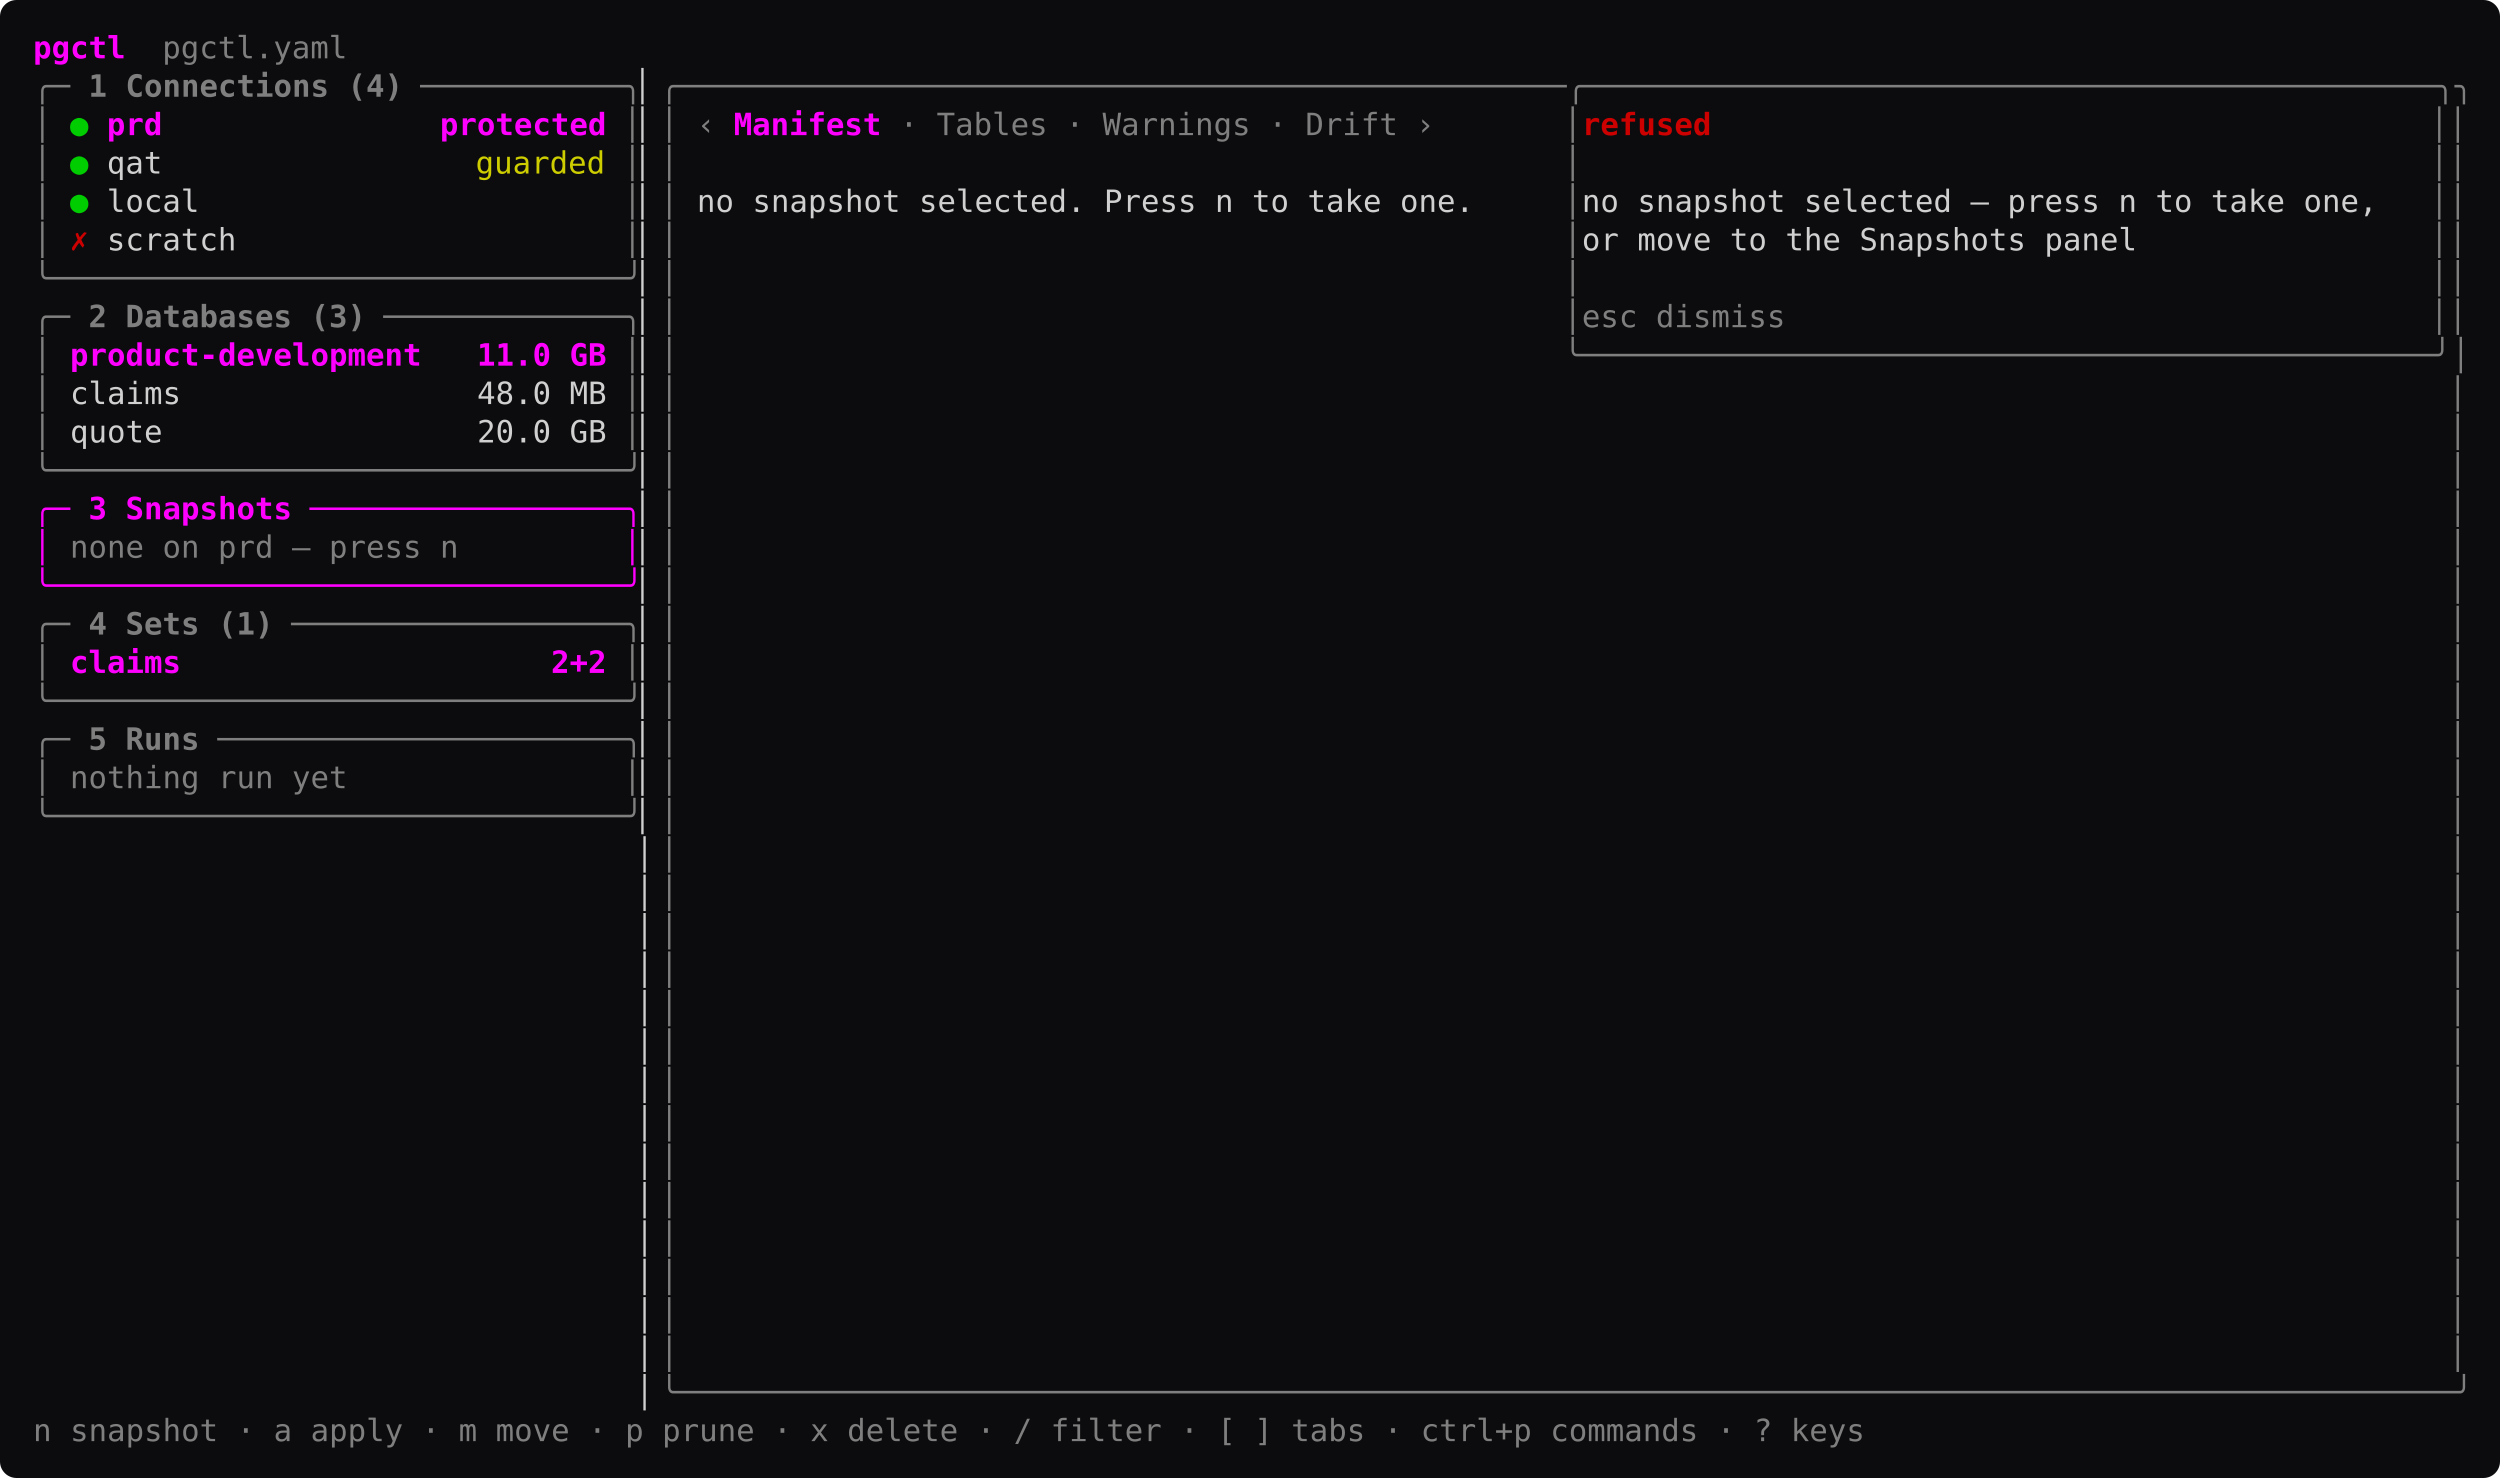
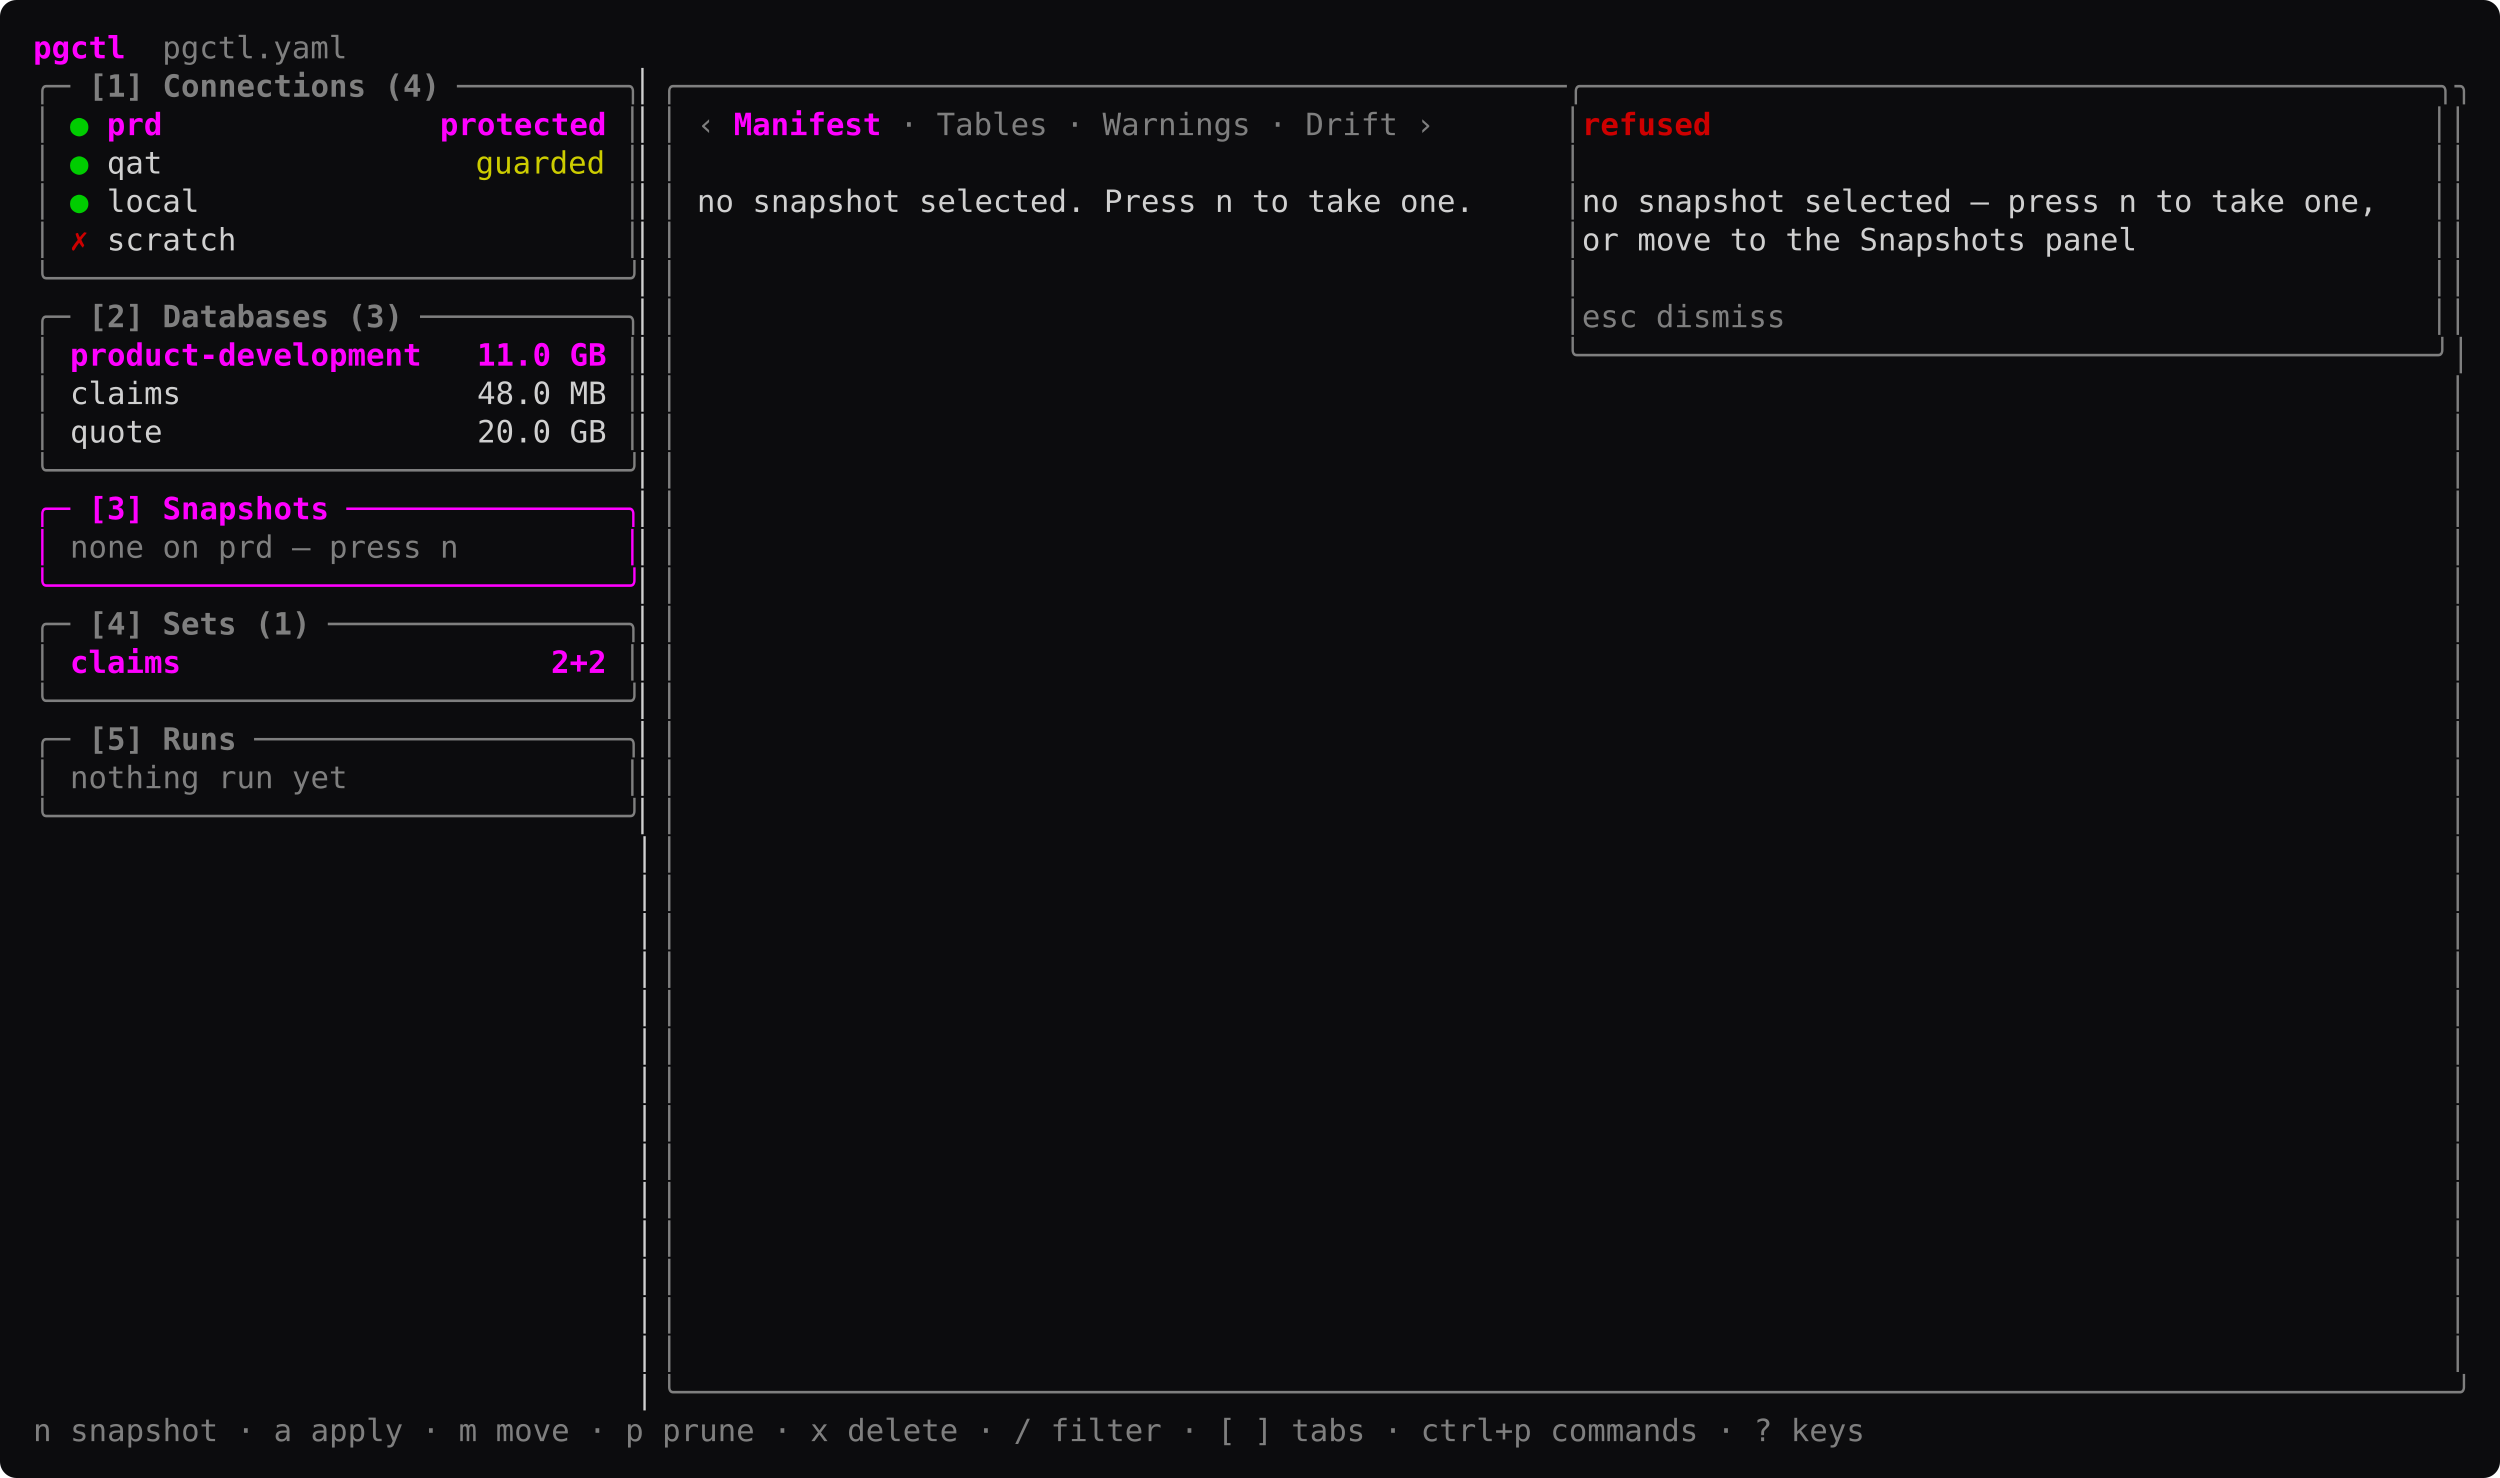
<svg xmlns="http://www.w3.org/2000/svg" width="1057.6" height="625.25" viewBox="0 0 1057.6 625.25" font-family="ui-monospace, 'SF Mono', SFMono-Regular, Menlo, Consolas, 'DejaVu Sans Mono', monospace" font-size="13" role="img">
  <rect width="1057.6" height="625.25" rx="7" fill="#0c0c0e" />
  <text x="14" y="24.68" textLength="39" lengthAdjust="spacing" fill="#ff00ff" font-weight="600" xml:space="preserve">pgctl</text>
  <text x="53" y="24.68" textLength="93.6" lengthAdjust="spacing" fill="#7f7f7f" xml:space="preserve">  pgctl.yaml</text>
  <text x="14" y="40.92" textLength="15.6" lengthAdjust="spacing" fill="#7f7f7f" xml:space="preserve">╭─</text>
-   <text x="29.6" y="40.92" textLength="140.4" lengthAdjust="spacing" fill="#7f7f7f" font-weight="600" xml:space="preserve"> 1 Connections (4)</text>
-   <text x="177.8" y="40.92" textLength="93.6" lengthAdjust="spacing" fill="#7f7f7f" xml:space="preserve">───────────╮</text>
+   <text x="29.6" y="40.92" textLength="156" lengthAdjust="spacing" fill="#7f7f7f" font-weight="600" xml:space="preserve"> [1] Connections (4)</text>
+   <text x="193.4" y="40.92" textLength="78" lengthAdjust="spacing" fill="#7f7f7f" xml:space="preserve">─────────╮</text>
  <text x="271.4" y="40.92" textLength="7.8" lengthAdjust="spacing" fill="#d0d0d0" xml:space="preserve">▏</text>
  <text x="279.2" y="40.92" textLength="764.4" lengthAdjust="spacing" fill="#7f7f7f" xml:space="preserve">╭────────────────────────────────────────────────╭──────────────────────────────────────────────╮╮</text>
  <text x="14" y="57.17" textLength="7.8" lengthAdjust="spacing" fill="#7f7f7f" xml:space="preserve">│</text>
  <text x="29.6" y="57.17" textLength="7.8" lengthAdjust="spacing" fill="#00cd00" xml:space="preserve">●</text>
  <text x="45.2" y="57.17" textLength="210.6" lengthAdjust="spacing" fill="#ff00ff" font-weight="600" xml:space="preserve">prd               protected</text>
  <text x="263.6" y="57.17" textLength="7.8" lengthAdjust="spacing" fill="#7f7f7f" xml:space="preserve">│</text>
  <text x="271.4" y="57.17" textLength="7.8" lengthAdjust="spacing" fill="#d0d0d0" xml:space="preserve">▏</text>
  <text x="279.2" y="57.17" textLength="7.8" lengthAdjust="spacing" fill="#7f7f7f" xml:space="preserve">│</text>
  <text x="294.8" y="57.17" textLength="7.8" lengthAdjust="spacing" fill="#7f7f7f" xml:space="preserve">‹</text>
  <text x="310.4" y="57.17" textLength="7.8" lengthAdjust="spacing" fill="#ff00ff" font-weight="600" xml:space="preserve">M</text>
  <text x="318.2" y="57.17" textLength="7.8" lengthAdjust="spacing" fill="#ff00ff" font-weight="600" xml:space="preserve">a</text>
  <text x="326" y="57.17" textLength="7.8" lengthAdjust="spacing" fill="#ff00ff" font-weight="600" xml:space="preserve">n</text>
  <text x="333.8" y="57.17" textLength="7.8" lengthAdjust="spacing" fill="#ff00ff" font-weight="600" xml:space="preserve">i</text>
  <text x="341.6" y="57.17" textLength="7.8" lengthAdjust="spacing" fill="#ff00ff" font-weight="600" xml:space="preserve">f</text>
  <text x="349.4" y="57.17" textLength="7.8" lengthAdjust="spacing" fill="#ff00ff" font-weight="600" xml:space="preserve">e</text>
  <text x="357.2" y="57.17" textLength="7.8" lengthAdjust="spacing" fill="#ff00ff" font-weight="600" xml:space="preserve">s</text>
  <text x="365" y="57.17" textLength="7.8" lengthAdjust="spacing" fill="#ff00ff" font-weight="600" xml:space="preserve">t</text>
  <text x="380.6" y="57.17" textLength="7.8" lengthAdjust="spacing" fill="#7f7f7f" xml:space="preserve">·</text>
  <text x="388.4" y="57.17" textLength="54.6" lengthAdjust="spacing" fill="#7f7f7f" xml:space="preserve"> Tables</text>
  <text x="450.8" y="57.17" textLength="7.8" lengthAdjust="spacing" fill="#7f7f7f" xml:space="preserve">·</text>
  <text x="458.6" y="57.17" textLength="70.2" lengthAdjust="spacing" fill="#7f7f7f" xml:space="preserve"> Warnings</text>
  <text x="536.6" y="57.17" textLength="7.8" lengthAdjust="spacing" fill="#7f7f7f" xml:space="preserve">·</text>
  <text x="544.4" y="57.17" textLength="46.8" lengthAdjust="spacing" fill="#7f7f7f" xml:space="preserve"> Drift</text>
  <text x="599" y="57.17" textLength="7.8" lengthAdjust="spacing" fill="#7f7f7f" xml:space="preserve">›</text>
  <text x="661.4" y="57.17" textLength="7.8" lengthAdjust="spacing" fill="#7f7f7f" xml:space="preserve">│</text>
  <text x="669.2" y="57.17" textLength="54.6" lengthAdjust="spacing" fill="#cd0000" font-weight="600" xml:space="preserve">refused</text>
  <text x="1028" y="57.17" textLength="15.6" lengthAdjust="spacing" fill="#7f7f7f" xml:space="preserve">││</text>
  <text x="14" y="73.42" textLength="7.8" lengthAdjust="spacing" fill="#7f7f7f" xml:space="preserve">│</text>
  <text x="29.6" y="73.42" textLength="7.8" lengthAdjust="spacing" fill="#00cd00" xml:space="preserve">●</text>
  <text x="45.2" y="73.42" textLength="23.4" lengthAdjust="spacing" fill="#d0d0d0" xml:space="preserve">qat</text>
  <text x="201.2" y="73.42" textLength="54.6" lengthAdjust="spacing" fill="#cdcd00" xml:space="preserve">guarded</text>
  <text x="263.6" y="73.42" textLength="7.8" lengthAdjust="spacing" fill="#7f7f7f" xml:space="preserve">│</text>
  <text x="271.4" y="73.42" textLength="7.8" lengthAdjust="spacing" fill="#d0d0d0" xml:space="preserve">▏</text>
  <text x="279.2" y="73.42" textLength="7.8" lengthAdjust="spacing" fill="#7f7f7f" xml:space="preserve">│</text>
  <text x="661.4" y="73.42" textLength="7.8" lengthAdjust="spacing" fill="#7f7f7f" xml:space="preserve">│</text>
  <text x="1028" y="73.42" textLength="15.6" lengthAdjust="spacing" fill="#7f7f7f" xml:space="preserve">││</text>
  <text x="14" y="89.67" textLength="7.8" lengthAdjust="spacing" fill="#7f7f7f" xml:space="preserve">│</text>
  <text x="29.6" y="89.67" textLength="7.8" lengthAdjust="spacing" fill="#00cd00" xml:space="preserve">●</text>
  <text x="45.2" y="89.67" textLength="39" lengthAdjust="spacing" fill="#d0d0d0" xml:space="preserve">local</text>
  <text x="263.6" y="89.67" textLength="7.8" lengthAdjust="spacing" fill="#7f7f7f" xml:space="preserve">│</text>
  <text x="271.4" y="89.67" textLength="7.8" lengthAdjust="spacing" fill="#d0d0d0" xml:space="preserve">▏</text>
  <text x="279.2" y="89.67" textLength="7.8" lengthAdjust="spacing" fill="#7f7f7f" xml:space="preserve">│</text>
  <text x="287" y="89.67" textLength="335.4" lengthAdjust="spacing" fill="#d0d0d0" xml:space="preserve"> no snapshot selected. Press n to take one.</text>
  <text x="661.4" y="89.67" textLength="7.8" lengthAdjust="spacing" fill="#7f7f7f" xml:space="preserve">│</text>
  <text x="669.2" y="89.67" textLength="335.4" lengthAdjust="spacing" fill="#d0d0d0" xml:space="preserve">no snapshot selected — press n to take one,</text>
  <text x="1028" y="89.67" textLength="15.6" lengthAdjust="spacing" fill="#7f7f7f" xml:space="preserve">││</text>
  <text x="14" y="105.92" textLength="7.8" lengthAdjust="spacing" fill="#7f7f7f" xml:space="preserve">│</text>
  <text x="29.6" y="105.92" textLength="7.8" lengthAdjust="spacing" fill="#cd0000" font-weight="600" xml:space="preserve">✗</text>
  <text x="45.2" y="105.92" textLength="54.6" lengthAdjust="spacing" fill="#d0d0d0" xml:space="preserve">scratch</text>
  <text x="263.6" y="105.92" textLength="7.8" lengthAdjust="spacing" fill="#7f7f7f" xml:space="preserve">│</text>
  <text x="271.4" y="105.92" textLength="7.8" lengthAdjust="spacing" fill="#d0d0d0" xml:space="preserve">▏</text>
  <text x="279.2" y="105.92" textLength="7.8" lengthAdjust="spacing" fill="#7f7f7f" xml:space="preserve">│</text>
  <text x="661.4" y="105.92" textLength="7.8" lengthAdjust="spacing" fill="#7f7f7f" xml:space="preserve">│</text>
  <text x="669.2" y="105.92" textLength="234" lengthAdjust="spacing" fill="#d0d0d0" xml:space="preserve">or move to the Snapshots panel</text>
  <text x="1028" y="105.92" textLength="15.6" lengthAdjust="spacing" fill="#7f7f7f" xml:space="preserve">││</text>
  <text x="14" y="122.17" textLength="257.4" lengthAdjust="spacing" fill="#7f7f7f" xml:space="preserve">╰───────────────────────────────╯</text>
  <text x="271.4" y="122.17" textLength="7.8" lengthAdjust="spacing" fill="#d0d0d0" xml:space="preserve">▏</text>
  <text x="279.2" y="122.17" textLength="7.8" lengthAdjust="spacing" fill="#7f7f7f" xml:space="preserve">│</text>
  <text x="661.4" y="122.17" textLength="7.8" lengthAdjust="spacing" fill="#7f7f7f" xml:space="preserve">│</text>
  <text x="1028" y="122.17" textLength="15.6" lengthAdjust="spacing" fill="#7f7f7f" xml:space="preserve">││</text>
  <text x="14" y="138.43" textLength="15.6" lengthAdjust="spacing" fill="#7f7f7f" xml:space="preserve">╭─</text>
-   <text x="29.6" y="138.43" textLength="124.8" lengthAdjust="spacing" fill="#7f7f7f" font-weight="600" xml:space="preserve"> 2 Databases (3)</text>
-   <text x="162.2" y="138.43" textLength="109.2" lengthAdjust="spacing" fill="#7f7f7f" xml:space="preserve">─────────────╮</text>
+   <text x="29.6" y="138.43" textLength="140.4" lengthAdjust="spacing" fill="#7f7f7f" font-weight="600" xml:space="preserve"> [2] Databases (3)</text>
+   <text x="177.8" y="138.43" textLength="93.6" lengthAdjust="spacing" fill="#7f7f7f" xml:space="preserve">───────────╮</text>
  <text x="271.4" y="138.43" textLength="7.8" lengthAdjust="spacing" fill="#d0d0d0" xml:space="preserve">▏</text>
  <text x="279.2" y="138.43" textLength="7.8" lengthAdjust="spacing" fill="#7f7f7f" xml:space="preserve">│</text>
  <text x="661.4" y="138.43" textLength="7.8" lengthAdjust="spacing" fill="#7f7f7f" xml:space="preserve">│</text>
  <text x="669.2" y="138.43" textLength="85.8" lengthAdjust="spacing" fill="#7f7f7f" xml:space="preserve">esc dismiss</text>
  <text x="1028" y="138.43" textLength="15.6" lengthAdjust="spacing" fill="#7f7f7f" xml:space="preserve">││</text>
  <text x="14" y="154.68" textLength="7.8" lengthAdjust="spacing" fill="#7f7f7f" xml:space="preserve">│</text>
  <text x="29.6" y="154.68" textLength="226.2" lengthAdjust="spacing" fill="#ff00ff" font-weight="600" xml:space="preserve">product-development   11.0 GB</text>
  <text x="263.6" y="154.68" textLength="7.8" lengthAdjust="spacing" fill="#7f7f7f" xml:space="preserve">│</text>
  <text x="271.4" y="154.68" textLength="7.8" lengthAdjust="spacing" fill="#d0d0d0" xml:space="preserve">▏</text>
  <text x="279.2" y="154.68" textLength="7.8" lengthAdjust="spacing" fill="#7f7f7f" xml:space="preserve">│</text>
  <text x="661.4" y="154.68" textLength="382.2" lengthAdjust="spacing" fill="#7f7f7f" xml:space="preserve">╰──────────────────────────────────────────────╯│</text>
  <text x="14" y="170.93" textLength="7.8" lengthAdjust="spacing" fill="#7f7f7f" xml:space="preserve">│</text>
  <text x="21.8" y="170.93" textLength="234" lengthAdjust="spacing" fill="#d0d0d0" xml:space="preserve"> claims                48.0 MB</text>
  <text x="263.6" y="170.93" textLength="7.8" lengthAdjust="spacing" fill="#7f7f7f" xml:space="preserve">│</text>
  <text x="271.4" y="170.93" textLength="7.8" lengthAdjust="spacing" fill="#d0d0d0" xml:space="preserve">▏</text>
  <text x="279.2" y="170.93" textLength="7.8" lengthAdjust="spacing" fill="#7f7f7f" xml:space="preserve">│</text>
  <text x="1035.8" y="170.93" textLength="7.8" lengthAdjust="spacing" fill="#7f7f7f" xml:space="preserve">│</text>
  <text x="14" y="187.18" textLength="7.8" lengthAdjust="spacing" fill="#7f7f7f" xml:space="preserve">│</text>
  <text x="21.8" y="187.18" textLength="234" lengthAdjust="spacing" fill="#d0d0d0" xml:space="preserve"> quote                 20.0 GB</text>
  <text x="263.6" y="187.18" textLength="7.8" lengthAdjust="spacing" fill="#7f7f7f" xml:space="preserve">│</text>
  <text x="271.4" y="187.18" textLength="7.8" lengthAdjust="spacing" fill="#d0d0d0" xml:space="preserve">▏</text>
  <text x="279.2" y="187.18" textLength="7.8" lengthAdjust="spacing" fill="#7f7f7f" xml:space="preserve">│</text>
  <text x="1035.8" y="187.18" textLength="7.8" lengthAdjust="spacing" fill="#7f7f7f" xml:space="preserve">│</text>
  <text x="14" y="203.43" textLength="257.4" lengthAdjust="spacing" fill="#7f7f7f" xml:space="preserve">╰───────────────────────────────╯</text>
  <text x="271.4" y="203.43" textLength="7.8" lengthAdjust="spacing" fill="#d0d0d0" xml:space="preserve">▏</text>
  <text x="279.2" y="203.43" textLength="7.8" lengthAdjust="spacing" fill="#7f7f7f" xml:space="preserve">│</text>
  <text x="1035.8" y="203.43" textLength="7.8" lengthAdjust="spacing" fill="#7f7f7f" xml:space="preserve">│</text>
  <text x="14" y="219.68" textLength="15.6" lengthAdjust="spacing" fill="#ff00ff" xml:space="preserve">╭─</text>
-   <text x="29.6" y="219.68" textLength="93.6" lengthAdjust="spacing" fill="#ff00ff" font-weight="600" xml:space="preserve"> 3 Snapshots</text>
-   <text x="131" y="219.68" textLength="140.4" lengthAdjust="spacing" fill="#ff00ff" xml:space="preserve">─────────────────╮</text>
+   <text x="29.6" y="219.68" textLength="109.2" lengthAdjust="spacing" fill="#ff00ff" font-weight="600" xml:space="preserve"> [3] Snapshots</text>
+   <text x="146.6" y="219.68" textLength="124.8" lengthAdjust="spacing" fill="#ff00ff" xml:space="preserve">───────────────╮</text>
  <text x="271.4" y="219.68" textLength="7.8" lengthAdjust="spacing" fill="#d0d0d0" xml:space="preserve">▏</text>
  <text x="279.2" y="219.68" textLength="7.8" lengthAdjust="spacing" fill="#7f7f7f" xml:space="preserve">│</text>
  <text x="1035.8" y="219.68" textLength="7.8" lengthAdjust="spacing" fill="#7f7f7f" xml:space="preserve">│</text>
  <text x="14" y="235.93" textLength="7.8" lengthAdjust="spacing" fill="#ff00ff" xml:space="preserve">│</text>
  <text x="29.6" y="235.93" textLength="163.8" lengthAdjust="spacing" fill="#7f7f7f" xml:space="preserve">none on prd — press n</text>
  <text x="263.6" y="235.93" textLength="7.8" lengthAdjust="spacing" fill="#ff00ff" xml:space="preserve">│</text>
  <text x="271.4" y="235.93" textLength="7.8" lengthAdjust="spacing" fill="#d0d0d0" xml:space="preserve">▏</text>
  <text x="279.2" y="235.93" textLength="7.8" lengthAdjust="spacing" fill="#7f7f7f" xml:space="preserve">│</text>
  <text x="1035.8" y="235.93" textLength="7.8" lengthAdjust="spacing" fill="#7f7f7f" xml:space="preserve">│</text>
  <text x="14" y="252.18" textLength="257.4" lengthAdjust="spacing" fill="#ff00ff" xml:space="preserve">╰───────────────────────────────╯</text>
  <text x="271.4" y="252.18" textLength="7.8" lengthAdjust="spacing" fill="#d0d0d0" xml:space="preserve">▏</text>
  <text x="279.2" y="252.18" textLength="7.8" lengthAdjust="spacing" fill="#7f7f7f" xml:space="preserve">│</text>
  <text x="1035.8" y="252.18" textLength="7.8" lengthAdjust="spacing" fill="#7f7f7f" xml:space="preserve">│</text>
  <text x="14" y="268.43" textLength="15.6" lengthAdjust="spacing" fill="#7f7f7f" xml:space="preserve">╭─</text>
-   <text x="29.6" y="268.43" textLength="85.8" lengthAdjust="spacing" fill="#7f7f7f" font-weight="600" xml:space="preserve"> 4 Sets (1)</text>
-   <text x="123.2" y="268.43" textLength="148.2" lengthAdjust="spacing" fill="#7f7f7f" xml:space="preserve">──────────────────╮</text>
+   <text x="29.6" y="268.43" textLength="101.4" lengthAdjust="spacing" fill="#7f7f7f" font-weight="600" xml:space="preserve"> [4] Sets (1)</text>
+   <text x="138.8" y="268.43" textLength="132.6" lengthAdjust="spacing" fill="#7f7f7f" xml:space="preserve">────────────────╮</text>
  <text x="271.4" y="268.43" textLength="7.8" lengthAdjust="spacing" fill="#d0d0d0" xml:space="preserve">▏</text>
  <text x="279.2" y="268.43" textLength="7.8" lengthAdjust="spacing" fill="#7f7f7f" xml:space="preserve">│</text>
  <text x="1035.8" y="268.43" textLength="7.8" lengthAdjust="spacing" fill="#7f7f7f" xml:space="preserve">│</text>
  <text x="14" y="284.68" textLength="7.8" lengthAdjust="spacing" fill="#7f7f7f" xml:space="preserve">│</text>
  <text x="29.6" y="284.68" textLength="226.2" lengthAdjust="spacing" fill="#ff00ff" font-weight="600" xml:space="preserve">claims                    2+2</text>
  <text x="263.6" y="284.68" textLength="7.8" lengthAdjust="spacing" fill="#7f7f7f" xml:space="preserve">│</text>
  <text x="271.4" y="284.68" textLength="7.8" lengthAdjust="spacing" fill="#d0d0d0" xml:space="preserve">▏</text>
  <text x="279.2" y="284.68" textLength="7.8" lengthAdjust="spacing" fill="#7f7f7f" xml:space="preserve">│</text>
  <text x="1035.8" y="284.68" textLength="7.8" lengthAdjust="spacing" fill="#7f7f7f" xml:space="preserve">│</text>
  <text x="14" y="300.93" textLength="257.4" lengthAdjust="spacing" fill="#7f7f7f" xml:space="preserve">╰───────────────────────────────╯</text>
  <text x="271.4" y="300.93" textLength="7.8" lengthAdjust="spacing" fill="#d0d0d0" xml:space="preserve">▏</text>
  <text x="279.2" y="300.93" textLength="7.8" lengthAdjust="spacing" fill="#7f7f7f" xml:space="preserve">│</text>
  <text x="1035.8" y="300.93" textLength="7.8" lengthAdjust="spacing" fill="#7f7f7f" xml:space="preserve">│</text>
  <text x="14" y="317.18" textLength="15.6" lengthAdjust="spacing" fill="#7f7f7f" xml:space="preserve">╭─</text>
-   <text x="29.6" y="317.18" textLength="54.6" lengthAdjust="spacing" fill="#7f7f7f" font-weight="600" xml:space="preserve"> 5 Runs</text>
-   <text x="92" y="317.18" textLength="179.4" lengthAdjust="spacing" fill="#7f7f7f" xml:space="preserve">──────────────────────╮</text>
+   <text x="29.6" y="317.18" textLength="70.2" lengthAdjust="spacing" fill="#7f7f7f" font-weight="600" xml:space="preserve"> [5] Runs</text>
+   <text x="107.6" y="317.18" textLength="163.8" lengthAdjust="spacing" fill="#7f7f7f" xml:space="preserve">────────────────────╮</text>
  <text x="271.4" y="317.18" textLength="7.8" lengthAdjust="spacing" fill="#d0d0d0" xml:space="preserve">▏</text>
  <text x="279.2" y="317.18" textLength="7.8" lengthAdjust="spacing" fill="#7f7f7f" xml:space="preserve">│</text>
  <text x="1035.8" y="317.18" textLength="7.8" lengthAdjust="spacing" fill="#7f7f7f" xml:space="preserve">│</text>
  <text x="14" y="333.43" textLength="7.8" lengthAdjust="spacing" fill="#7f7f7f" xml:space="preserve">│</text>
  <text x="29.6" y="333.43" textLength="117" lengthAdjust="spacing" fill="#7f7f7f" xml:space="preserve">nothing run yet</text>
  <text x="263.6" y="333.43" textLength="7.8" lengthAdjust="spacing" fill="#7f7f7f" xml:space="preserve">│</text>
  <text x="271.4" y="333.43" textLength="7.8" lengthAdjust="spacing" fill="#d0d0d0" xml:space="preserve">▏</text>
  <text x="279.2" y="333.43" textLength="7.8" lengthAdjust="spacing" fill="#7f7f7f" xml:space="preserve">│</text>
  <text x="1035.8" y="333.43" textLength="7.8" lengthAdjust="spacing" fill="#7f7f7f" xml:space="preserve">│</text>
  <text x="14" y="349.68" textLength="257.4" lengthAdjust="spacing" fill="#7f7f7f" xml:space="preserve">╰───────────────────────────────╯</text>
  <text x="271.4" y="349.68" textLength="7.8" lengthAdjust="spacing" fill="#d0d0d0" xml:space="preserve">▏</text>
  <text x="279.2" y="349.68" textLength="7.8" lengthAdjust="spacing" fill="#7f7f7f" xml:space="preserve">│</text>
  <text x="1035.8" y="349.68" textLength="7.8" lengthAdjust="spacing" fill="#7f7f7f" xml:space="preserve">│</text>
  <text x="14" y="365.93" textLength="265.2" lengthAdjust="spacing" fill="#d0d0d0" xml:space="preserve">                                 ▏</text>
  <text x="279.2" y="365.93" textLength="7.8" lengthAdjust="spacing" fill="#7f7f7f" xml:space="preserve">│</text>
  <text x="1035.8" y="365.93" textLength="7.8" lengthAdjust="spacing" fill="#7f7f7f" xml:space="preserve">│</text>
  <text x="14" y="382.18" textLength="265.2" lengthAdjust="spacing" fill="#d0d0d0" xml:space="preserve">                                 ▏</text>
  <text x="279.2" y="382.18" textLength="7.8" lengthAdjust="spacing" fill="#7f7f7f" xml:space="preserve">│</text>
  <text x="1035.8" y="382.18" textLength="7.8" lengthAdjust="spacing" fill="#7f7f7f" xml:space="preserve">│</text>
  <text x="14" y="398.43" textLength="265.2" lengthAdjust="spacing" fill="#d0d0d0" xml:space="preserve">                                 ▏</text>
  <text x="279.2" y="398.43" textLength="7.8" lengthAdjust="spacing" fill="#7f7f7f" xml:space="preserve">│</text>
  <text x="1035.8" y="398.43" textLength="7.8" lengthAdjust="spacing" fill="#7f7f7f" xml:space="preserve">│</text>
  <text x="14" y="414.68" textLength="265.2" lengthAdjust="spacing" fill="#d0d0d0" xml:space="preserve">                                 ▏</text>
  <text x="279.2" y="414.68" textLength="7.8" lengthAdjust="spacing" fill="#7f7f7f" xml:space="preserve">│</text>
  <text x="1035.8" y="414.68" textLength="7.8" lengthAdjust="spacing" fill="#7f7f7f" xml:space="preserve">│</text>
  <text x="14" y="430.93" textLength="265.2" lengthAdjust="spacing" fill="#d0d0d0" xml:space="preserve">                                 ▏</text>
  <text x="279.2" y="430.93" textLength="7.8" lengthAdjust="spacing" fill="#7f7f7f" xml:space="preserve">│</text>
  <text x="1035.8" y="430.93" textLength="7.8" lengthAdjust="spacing" fill="#7f7f7f" xml:space="preserve">│</text>
  <text x="14" y="447.18" textLength="265.2" lengthAdjust="spacing" fill="#d0d0d0" xml:space="preserve">                                 ▏</text>
  <text x="279.2" y="447.18" textLength="7.8" lengthAdjust="spacing" fill="#7f7f7f" xml:space="preserve">│</text>
  <text x="1035.8" y="447.18" textLength="7.8" lengthAdjust="spacing" fill="#7f7f7f" xml:space="preserve">│</text>
  <text x="14" y="463.43" textLength="265.2" lengthAdjust="spacing" fill="#d0d0d0" xml:space="preserve">                                 ▏</text>
  <text x="279.2" y="463.43" textLength="7.8" lengthAdjust="spacing" fill="#7f7f7f" xml:space="preserve">│</text>
  <text x="1035.8" y="463.43" textLength="7.8" lengthAdjust="spacing" fill="#7f7f7f" xml:space="preserve">│</text>
  <text x="14" y="479.68" textLength="265.2" lengthAdjust="spacing" fill="#d0d0d0" xml:space="preserve">                                 ▏</text>
  <text x="279.2" y="479.68" textLength="7.8" lengthAdjust="spacing" fill="#7f7f7f" xml:space="preserve">│</text>
  <text x="1035.8" y="479.68" textLength="7.8" lengthAdjust="spacing" fill="#7f7f7f" xml:space="preserve">│</text>
  <text x="14" y="495.93" textLength="265.2" lengthAdjust="spacing" fill="#d0d0d0" xml:space="preserve">                                 ▏</text>
  <text x="279.2" y="495.93" textLength="7.8" lengthAdjust="spacing" fill="#7f7f7f" xml:space="preserve">│</text>
  <text x="1035.8" y="495.93" textLength="7.8" lengthAdjust="spacing" fill="#7f7f7f" xml:space="preserve">│</text>
  <text x="14" y="512.17" textLength="265.2" lengthAdjust="spacing" fill="#d0d0d0" xml:space="preserve">                                 ▏</text>
  <text x="279.2" y="512.17" textLength="7.8" lengthAdjust="spacing" fill="#7f7f7f" xml:space="preserve">│</text>
  <text x="1035.8" y="512.17" textLength="7.8" lengthAdjust="spacing" fill="#7f7f7f" xml:space="preserve">│</text>
  <text x="14" y="528.42" textLength="265.2" lengthAdjust="spacing" fill="#d0d0d0" xml:space="preserve">                                 ▏</text>
  <text x="279.2" y="528.42" textLength="7.8" lengthAdjust="spacing" fill="#7f7f7f" xml:space="preserve">│</text>
  <text x="1035.8" y="528.42" textLength="7.8" lengthAdjust="spacing" fill="#7f7f7f" xml:space="preserve">│</text>
  <text x="14" y="544.67" textLength="265.2" lengthAdjust="spacing" fill="#d0d0d0" xml:space="preserve">                                 ▏</text>
  <text x="279.2" y="544.67" textLength="7.8" lengthAdjust="spacing" fill="#7f7f7f" xml:space="preserve">│</text>
  <text x="1035.8" y="544.67" textLength="7.8" lengthAdjust="spacing" fill="#7f7f7f" xml:space="preserve">│</text>
  <text x="14" y="560.92" textLength="265.2" lengthAdjust="spacing" fill="#d0d0d0" xml:space="preserve">                                 ▏</text>
  <text x="279.2" y="560.92" textLength="7.8" lengthAdjust="spacing" fill="#7f7f7f" xml:space="preserve">│</text>
  <text x="1035.8" y="560.92" textLength="7.8" lengthAdjust="spacing" fill="#7f7f7f" xml:space="preserve">│</text>
  <text x="14" y="577.17" textLength="265.2" lengthAdjust="spacing" fill="#d0d0d0" xml:space="preserve">                                 ▏</text>
  <text x="279.2" y="577.17" textLength="7.8" lengthAdjust="spacing" fill="#7f7f7f" xml:space="preserve">│</text>
  <text x="1035.8" y="577.17" textLength="7.8" lengthAdjust="spacing" fill="#7f7f7f" xml:space="preserve">│</text>
  <text x="14" y="593.42" textLength="265.2" lengthAdjust="spacing" fill="#d0d0d0" xml:space="preserve">                                 ▏</text>
  <text x="279.2" y="593.42" textLength="764.4" lengthAdjust="spacing" fill="#7f7f7f" xml:space="preserve">╰────────────────────────────────────────────────────────────────────────────────────────────────╯</text>
  <text x="14" y="609.67" textLength="772.2" lengthAdjust="spacing" fill="#7f7f7f" xml:space="preserve">n snapshot · a apply · m move · p prune · x delete · / filter · [ ] tabs · ctrl+p commands · ? keys</text>
</svg>
